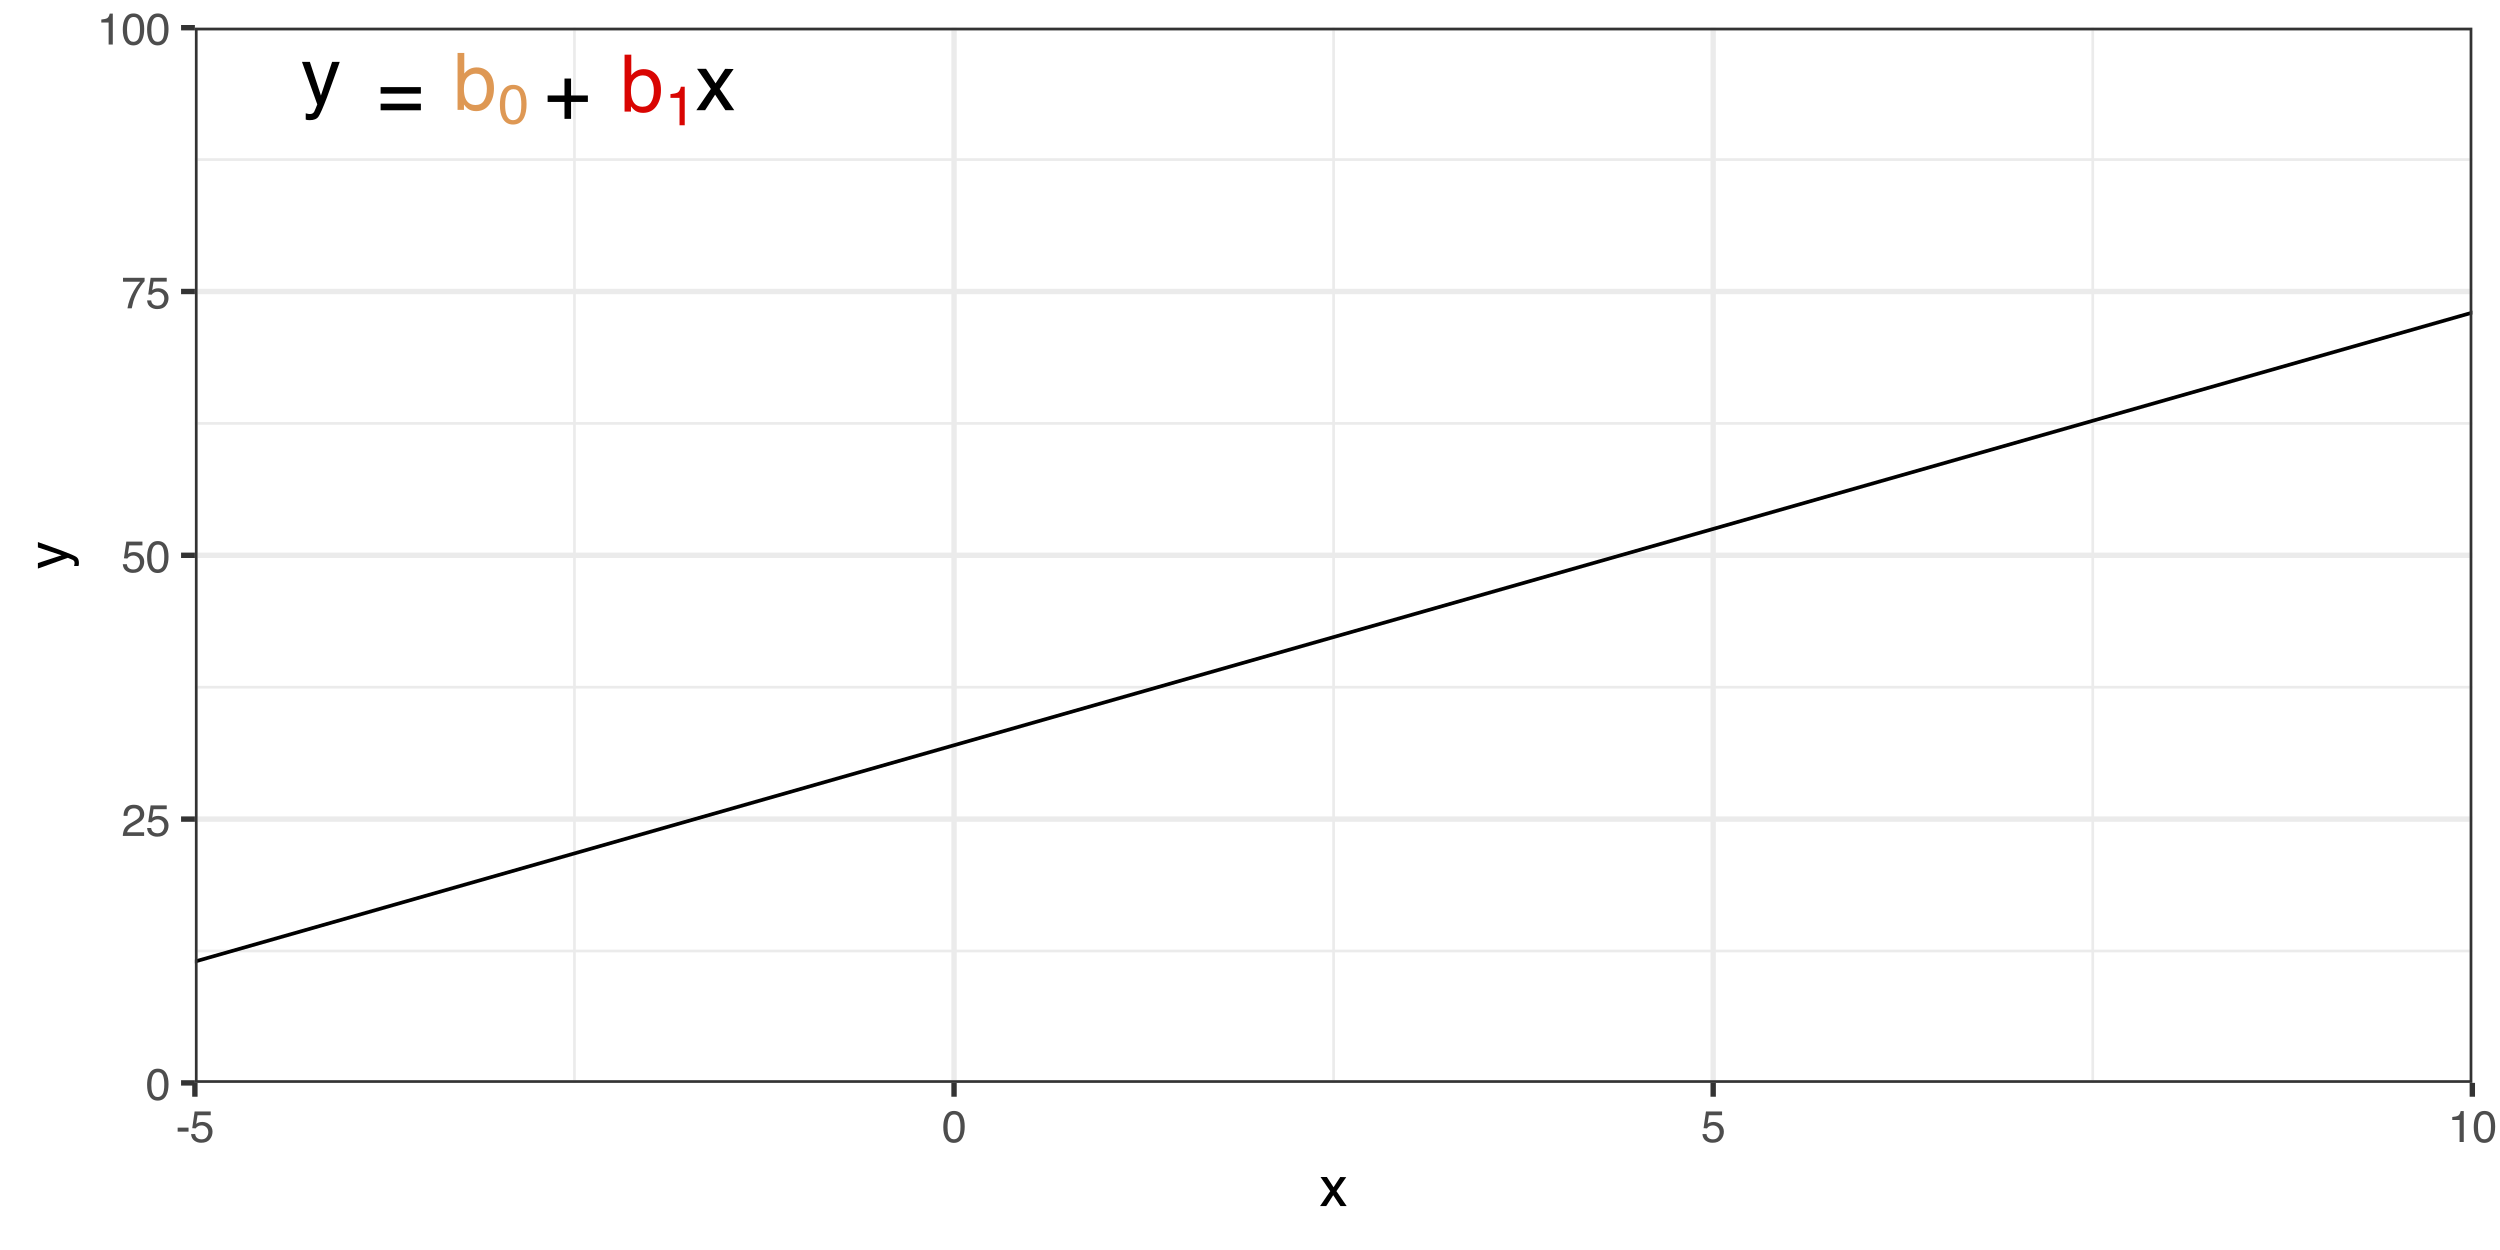
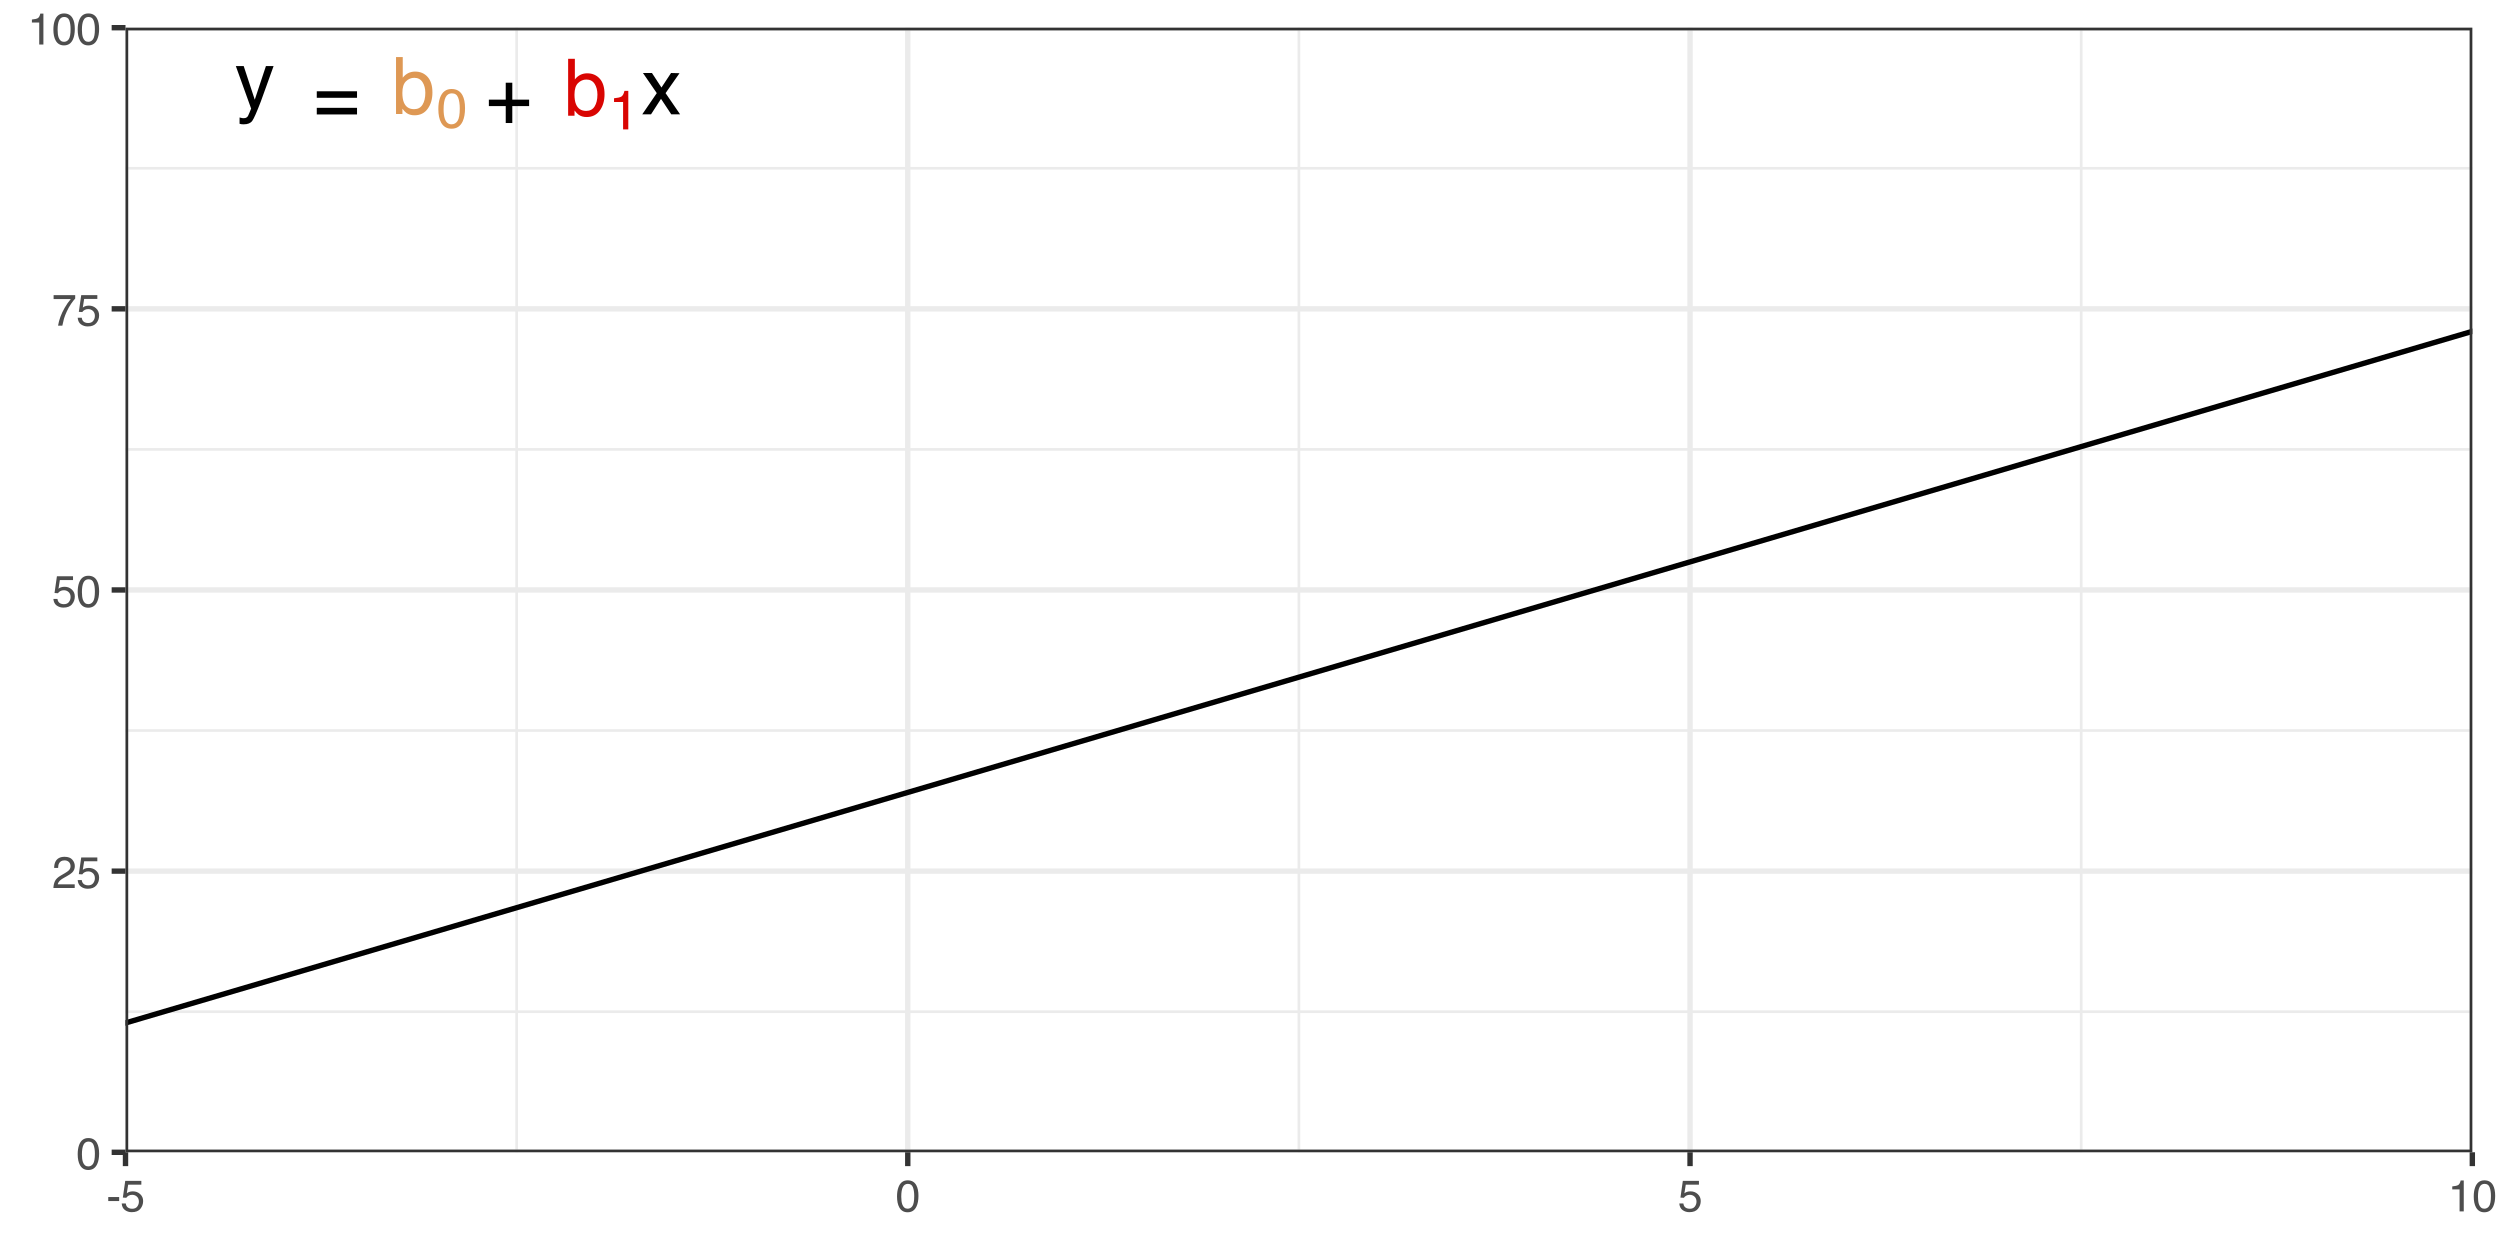
<svg xmlns="http://www.w3.org/2000/svg" xmlns:xlink="http://www.w3.org/1999/xlink" width="720" height="360" viewBox="0 0 720 360">
  <defs>
    <g>
      <g id="glyph-0-0">
        <path d="M 0.734 0 L 0.734 -16.328 L 13.688 -16.328 L 13.688 0 Z M 11.656 -2.047 L 11.656 -14.281 L 2.781 -14.281 L 2.781 -2.047 Z M 11.656 -2.047 " />
      </g>
      <g id="glyph-0-1">
-         <path d="M 8.906 -11.906 L 11.109 -11.906 C 10.828 -11.145 10.203 -9.406 9.234 -6.688 C 8.504 -4.633 7.898 -2.961 7.422 -1.672 C 6.266 1.359 5.445 3.207 4.969 3.875 C 4.488 4.539 3.672 4.875 2.516 4.875 C 2.234 4.875 2.016 4.863 1.859 4.844 C 1.711 4.82 1.531 4.781 1.312 4.719 L 1.312 2.906 C 1.656 3 1.906 3.055 2.062 3.078 C 2.219 3.098 2.359 3.109 2.484 3.109 C 2.848 3.109 3.117 3.047 3.297 2.922 C 3.473 2.805 3.617 2.66 3.734 2.484 C 3.773 2.422 3.91 2.113 4.141 1.562 C 4.367 1.02 4.535 0.613 4.641 0.344 L 0.234 -11.906 L 2.5 -11.906 L 5.688 -2.219 Z M 5.688 -12.188 Z M 5.688 -12.188 " />
+         <path d="M 8.906 -11.906 L 11.109 -11.906 C 10.828 -11.145 10.203 -9.406 9.234 -6.688 C 8.504 -4.633 7.898 -2.961 7.422 -1.672 C 6.266 1.355 5.445 3.207 4.969 3.875 C 4.488 4.539 3.672 4.875 2.516 4.875 C 2.234 4.875 2.016 4.863 1.859 4.844 C 1.711 4.82 1.531 4.781 1.312 4.719 L 1.312 2.906 C 1.656 3 1.906 3.055 2.062 3.078 C 2.219 3.098 2.359 3.109 2.484 3.109 C 2.848 3.109 3.117 3.047 3.297 2.922 C 3.473 2.805 3.617 2.66 3.734 2.484 C 3.773 2.422 3.91 2.113 4.141 1.562 C 4.367 1.02 4.535 0.613 4.641 0.344 L 0.234 -11.906 L 2.5 -11.906 L 5.688 -2.219 Z M 5.688 -12.188 Z M 5.688 -12.188 " />
      </g>
      <g id="glyph-0-2">
        <path d="M 12.609 -9.141 L 12.609 -7.266 L 1.016 -7.266 L 1.016 -9.141 Z M 12.609 -4.375 L 12.609 -2.469 L 1.016 -2.469 L 1.016 -4.375 Z M 12.609 -4.375 " />
      </g>
      <g id="glyph-0-3">
-         <path d="M 1.312 -16.391 L 3.25 -16.391 L 3.25 -10.453 C 3.688 -11.023 4.207 -11.461 4.812 -11.766 C 5.426 -12.066 6.086 -12.219 6.797 -12.219 C 8.285 -12.219 9.488 -11.707 10.406 -10.688 C 11.332 -9.664 11.797 -8.164 11.797 -6.188 C 11.797 -4.301 11.336 -2.734 10.422 -1.484 C 9.516 -0.242 8.254 0.375 6.641 0.375 C 5.734 0.375 4.969 0.156 4.344 -0.281 C 3.977 -0.539 3.582 -0.953 3.156 -1.516 L 3.156 0 L 1.312 0 Z M 6.516 -1.391 C 7.598 -1.391 8.406 -1.816 8.938 -2.672 C 9.477 -3.535 9.75 -4.672 9.75 -6.078 C 9.75 -7.328 9.477 -8.363 8.938 -9.188 C 8.406 -10.008 7.613 -10.422 6.562 -10.422 C 5.656 -10.422 4.859 -10.082 4.172 -9.406 C 3.484 -8.738 3.141 -7.629 3.141 -6.078 C 3.141 -4.961 3.281 -4.055 3.562 -3.359 C 4.094 -2.047 5.078 -1.391 6.516 -1.391 Z M 6.516 -1.391 " />
+         <path d="M 1.312 -16.391 L 3.25 -16.391 L 3.25 -10.453 C 3.688 -11.023 4.207 -11.461 4.812 -11.766 C 5.426 -12.066 6.086 -12.219 6.797 -12.219 C 8.285 -12.219 9.488 -11.707 10.406 -10.688 C 11.332 -9.664 11.797 -8.164 11.797 -6.188 C 11.797 -4.301 11.336 -2.734 10.422 -1.484 C 9.516 -0.242 8.254 0.375 6.641 0.375 C 5.734 0.375 4.969 0.152 4.344 -0.281 C 3.977 -0.539 3.582 -0.953 3.156 -1.516 L 3.156 0 L 1.312 0 Z M 6.516 -1.391 C 7.598 -1.391 8.406 -1.816 8.938 -2.672 C 9.477 -3.535 9.75 -4.672 9.75 -6.078 C 9.75 -7.328 9.477 -8.363 8.938 -9.188 C 8.406 -10.008 7.613 -10.422 6.562 -10.422 C 5.656 -10.422 4.859 -10.082 4.172 -9.406 C 3.484 -8.738 3.141 -7.629 3.141 -6.078 C 3.141 -4.961 3.281 -4.055 3.562 -3.359 C 4.094 -2.047 5.078 -1.391 6.516 -1.391 Z M 6.516 -1.391 " />
      </g>
      <g id="glyph-0-4">
        <path d="M 1.016 -4.875 L 1.016 -6.734 L 5.875 -6.734 L 5.875 -11.609 L 7.766 -11.609 L 7.766 -6.734 L 12.609 -6.734 L 12.609 -4.875 L 7.766 -4.875 L 7.766 0 L 5.875 0 L 5.875 -4.875 Z M 1.016 -4.875 " />
      </g>
      <g id="glyph-0-5">
        <path d="M 0.328 -11.906 L 2.922 -11.906 L 5.656 -7.719 L 8.422 -11.906 L 10.859 -11.844 L 6.844 -6.109 L 11.031 0 L 8.484 0 L 5.531 -4.469 L 2.656 0 L 0.125 0 L 4.312 -6.109 Z M 0.328 -11.906 " />
      </g>
      <g id="glyph-1-0">
        <path d="M 0.516 0 L 0.516 -11.438 L 9.594 -11.438 L 9.594 0 Z M 8.156 -1.438 L 8.156 -10 L 1.953 -10 L 1.953 -1.438 Z M 8.156 -1.438 " />
      </g>
      <g id="glyph-1-1">
        <path d="M 4.312 -11.141 C 5.75 -11.141 6.789 -10.547 7.438 -9.359 C 7.938 -8.441 8.188 -7.188 8.188 -5.594 C 8.188 -4.07 7.961 -2.816 7.516 -1.828 C 6.859 -0.41 5.785 0.297 4.297 0.297 C 2.961 0.297 1.969 -0.281 1.312 -1.438 C 0.77 -2.406 0.5 -3.707 0.5 -5.344 C 0.5 -6.613 0.66 -7.703 0.984 -8.609 C 1.598 -10.297 2.707 -11.141 4.312 -11.141 Z M 4.297 -0.969 C 5.023 -0.969 5.602 -1.289 6.031 -1.938 C 6.457 -2.582 6.672 -3.781 6.672 -5.531 C 6.672 -6.801 6.516 -7.844 6.203 -8.656 C 5.898 -9.477 5.297 -9.891 4.391 -9.891 C 3.566 -9.891 2.961 -9.5 2.578 -8.719 C 2.203 -7.945 2.016 -6.805 2.016 -5.297 C 2.016 -4.16 2.133 -3.242 2.375 -2.547 C 2.75 -1.492 3.391 -0.969 4.297 -0.969 Z M 4.297 -0.969 " />
      </g>
      <g id="glyph-1-2">
        <path d="M 1.531 -7.891 L 1.531 -8.969 C 2.539 -9.062 3.242 -9.223 3.641 -9.453 C 4.035 -9.691 4.332 -10.238 4.531 -11.094 L 5.641 -11.094 L 5.641 0 L 4.141 0 L 4.141 -7.891 Z M 1.531 -7.891 " />
      </g>
      <g id="glyph-2-0">
        <path d="M 0.406 0 L 0.406 -9.172 L 7.703 -9.172 L 7.703 0 Z M 6.547 -1.156 L 6.547 -8.031 L 1.562 -8.031 L 1.562 -1.156 Z M 6.547 -1.156 " />
      </g>
      <g id="glyph-2-1">
        <path d="M 3.469 -8.953 C 4.625 -8.953 5.457 -8.473 5.969 -7.516 C 6.375 -6.773 6.578 -5.766 6.578 -4.484 C 6.578 -3.266 6.395 -2.258 6.031 -1.469 C 5.508 -0.32 4.648 0.25 3.453 0.25 C 2.379 0.25 1.582 -0.219 1.062 -1.156 C 0.625 -1.938 0.406 -2.984 0.406 -4.297 C 0.406 -5.305 0.535 -6.176 0.797 -6.906 C 1.285 -8.27 2.176 -8.953 3.469 -8.953 Z M 3.453 -0.781 C 4.035 -0.781 4.5 -1.035 4.844 -1.547 C 5.188 -2.066 5.359 -3.031 5.359 -4.438 C 5.359 -5.457 5.234 -6.297 4.984 -6.953 C 4.734 -7.609 4.25 -7.938 3.531 -7.938 C 2.863 -7.938 2.379 -7.625 2.078 -7 C 1.773 -6.375 1.625 -5.457 1.625 -4.25 C 1.625 -3.332 1.719 -2.598 1.906 -2.047 C 2.207 -1.203 2.723 -0.781 3.453 -0.781 Z M 3.453 -0.781 " />
      </g>
      <g id="glyph-2-2">
        <path d="M 0.406 0 C 0.445 -0.77 0.602 -1.441 0.875 -2.016 C 1.156 -2.586 1.695 -3.102 2.5 -3.562 L 3.703 -4.266 C 4.234 -4.578 4.609 -4.844 4.828 -5.062 C 5.172 -5.406 5.344 -5.801 5.344 -6.25 C 5.344 -6.77 5.188 -7.18 4.875 -7.484 C 4.562 -7.797 4.145 -7.953 3.625 -7.953 C 2.852 -7.953 2.32 -7.66 2.031 -7.078 C 1.863 -6.766 1.773 -6.332 1.766 -5.781 L 0.625 -5.781 C 0.633 -6.551 0.773 -7.18 1.047 -7.672 C 1.535 -8.547 2.395 -8.984 3.625 -8.984 C 4.656 -8.984 5.406 -8.703 5.875 -8.141 C 6.344 -7.586 6.578 -6.973 6.578 -6.297 C 6.578 -5.578 6.328 -4.969 5.828 -4.469 C 5.535 -4.164 5.016 -3.805 4.266 -3.391 L 3.406 -2.906 C 3 -2.688 2.676 -2.473 2.438 -2.266 C 2.02 -1.898 1.758 -1.5 1.656 -1.062 L 6.547 -1.062 L 6.547 0 Z M 0.406 0 " />
      </g>
      <g id="glyph-2-3">
-         <path d="M 1.578 -2.281 C 1.648 -1.633 1.945 -1.191 2.469 -0.953 C 2.738 -0.828 3.051 -0.766 3.406 -0.766 C 4.07 -0.766 4.562 -0.973 4.875 -1.391 C 5.195 -1.816 5.359 -2.289 5.359 -2.812 C 5.359 -3.438 5.164 -3.922 4.781 -4.266 C 4.406 -4.609 3.953 -4.781 3.422 -4.781 C 3.035 -4.781 2.703 -4.703 2.422 -4.547 C 2.141 -4.398 1.906 -4.191 1.719 -3.922 L 0.734 -3.984 L 1.422 -8.797 L 6.062 -8.797 L 6.062 -7.703 L 2.266 -7.703 L 1.875 -5.219 C 2.082 -5.383 2.281 -5.504 2.469 -5.578 C 2.801 -5.711 3.188 -5.781 3.625 -5.781 C 4.445 -5.781 5.145 -5.516 5.719 -4.984 C 6.289 -4.461 6.578 -3.797 6.578 -2.984 C 6.578 -2.141 6.312 -1.395 5.781 -0.75 C 5.258 -0.102 4.426 0.219 3.281 0.219 C 2.551 0.219 1.906 0.016 1.344 -0.391 C 0.789 -0.797 0.477 -1.426 0.406 -2.281 Z M 1.578 -2.281 " />
+         <path d="M 1.578 -2.281 C 1.648 -1.633 1.945 -1.191 2.469 -0.953 C 2.738 -0.828 3.051 -0.766 3.406 -0.766 C 4.07 -0.766 4.562 -0.973 4.875 -1.391 C 5.195 -1.816 5.359 -2.289 5.359 -2.812 C 5.359 -3.438 5.164 -3.922 4.781 -4.266 C 4.406 -4.609 3.953 -4.781 3.422 -4.781 C 3.035 -4.781 2.703 -4.703 2.422 -4.547 C 2.141 -4.398 1.906 -4.191 1.719 -3.922 L 0.734 -3.984 L 1.422 -8.797 L 6.062 -8.797 L 6.062 -7.703 L 2.266 -7.703 L 1.875 -5.219 C 2.082 -5.383 2.281 -5.504 2.469 -5.578 C 2.801 -5.711 3.188 -5.781 3.625 -5.781 C 4.445 -5.781 5.145 -5.516 5.719 -4.984 C 6.289 -4.461 6.578 -3.797 6.578 -2.984 C 6.578 -2.141 6.312 -1.395 5.781 -0.75 C 5.258 -0.102 4.426 0.219 3.281 0.219 C 2.551 0.219 1.906 0.012 1.344 -0.391 C 0.789 -0.797 0.477 -1.426 0.406 -2.281 Z M 1.578 -2.281 " />
      </g>
      <g id="glyph-2-4">
        <path d="M 6.688 -8.797 L 6.688 -7.812 C 6.406 -7.531 6.023 -7.047 5.547 -6.359 C 5.066 -5.672 4.645 -4.926 4.281 -4.125 C 3.914 -3.344 3.641 -2.633 3.453 -2 C 3.336 -1.582 3.18 -0.914 2.984 0 L 1.75 0 C 2.031 -1.707 2.656 -3.406 3.625 -5.094 C 4.188 -6.082 4.785 -6.941 5.422 -7.672 L 0.469 -7.672 L 0.469 -8.797 Z M 6.688 -8.797 " />
      </g>
      <g id="glyph-2-5">
        <path d="M 1.219 -6.344 L 1.219 -7.203 C 2.031 -7.273 2.598 -7.406 2.922 -7.594 C 3.242 -7.781 3.484 -8.219 3.641 -8.906 L 4.531 -8.906 L 4.531 0 L 3.328 0 L 3.328 -6.344 Z M 1.219 -6.344 " />
      </g>
      <g id="glyph-2-6">
        <path d="M 0.531 -4.141 L 3.672 -4.141 L 3.672 -2.984 L 0.531 -2.984 Z M 0.531 -4.141 " />
      </g>
-       <g id="glyph-3-0">
-         <path d="M 0.516 0 L 0.516 -11.484 L 9.625 -11.484 L 9.625 0 Z M 8.188 -1.438 L 8.188 -10.047 L 1.953 -10.047 L 1.953 -1.438 Z M 8.188 -1.438 " />
-       </g>
-       <g id="glyph-3-1">
-         <path d="M 0.234 -8.375 L 2.062 -8.375 L 3.984 -5.422 L 5.922 -8.375 L 7.641 -8.328 L 4.812 -4.297 L 7.766 0 L 5.969 0 L 3.891 -3.141 L 1.875 0 L 0.094 0 L 3.031 -4.297 Z M 0.234 -8.375 " />
-       </g>
-       <g id="glyph-4-0">
-         <path d="M 0 -0.516 L -11.484 -0.516 L -11.484 -9.625 L 0 -9.625 Z M -1.438 -8.188 L -10.047 -8.188 L -10.047 -1.953 L -1.438 -1.953 Z M -1.438 -8.188 " />
-       </g>
-       <g id="glyph-4-1">
-         <path d="M -8.375 -6.266 L -8.375 -7.812 C -7.832 -7.613 -6.609 -7.176 -4.703 -6.5 C -3.266 -5.988 -2.094 -5.562 -1.188 -5.219 C 0.957 -4.406 2.266 -3.832 2.734 -3.5 C 3.203 -3.164 3.438 -2.594 3.438 -1.781 C 3.438 -1.582 3.426 -1.426 3.406 -1.312 C 3.395 -1.207 3.367 -1.078 3.328 -0.922 L 2.047 -0.922 C 2.109 -1.172 2.145 -1.348 2.156 -1.453 C 2.176 -1.566 2.188 -1.664 2.188 -1.75 C 2.188 -2.008 2.145 -2.195 2.062 -2.312 C 1.977 -2.438 1.875 -2.539 1.75 -2.625 C 1.707 -2.656 1.492 -2.75 1.109 -2.906 C 0.723 -3.07 0.438 -3.191 0.25 -3.266 L -8.375 -0.172 L -8.375 -1.766 L -1.562 -4 Z M -8.578 -4 Z M -8.578 -4 " />
-       </g>
    </g>
    <clipPath id="clip-0">
-       <path clip-rule="nonzero" d="M 56.129 7.969 L 712.031 7.969 L 712.031 311.871 L 56.129 311.871 Z M 56.129 7.969 " />
+       <path clip-rule="nonzero" d="M 36.145 7.969 L 712.031 7.969 L 712.031 331.855 L 36.145 331.855 Z M 36.145 7.969 " />
    </clipPath>
    <clipPath id="clip-1">
-       <path clip-rule="nonzero" d="M 56.129 273 L 712.031 273 L 712.031 275 L 56.129 275 Z M 56.129 273 " />
+       <path clip-rule="nonzero" d="M 36.145 290 L 712.031 290 L 712.031 292 L 36.145 292 Z M 36.145 290 " />
    </clipPath>
    <clipPath id="clip-2">
-       <path clip-rule="nonzero" d="M 56.129 197 L 712.031 197 L 712.031 199 L 56.129 199 Z M 56.129 197 " />
+       <path clip-rule="nonzero" d="M 36.145 210 L 712.031 210 L 712.031 211 L 36.145 211 Z M 36.145 210 " />
    </clipPath>
    <clipPath id="clip-3">
-       <path clip-rule="nonzero" d="M 56.129 121 L 712.031 121 L 712.031 123 L 56.129 123 Z M 56.129 121 " />
+       <path clip-rule="nonzero" d="M 36.145 129 L 712.031 129 L 712.031 130 L 36.145 130 Z M 36.145 129 " />
    </clipPath>
    <clipPath id="clip-4">
-       <path clip-rule="nonzero" d="M 56.129 45 L 712.031 45 L 712.031 47 L 56.129 47 Z M 56.129 45 " />
+       <path clip-rule="nonzero" d="M 36.145 48 L 712.031 48 L 712.031 49 L 36.145 49 Z M 36.145 48 " />
    </clipPath>
    <clipPath id="clip-5">
-       <path clip-rule="nonzero" d="M 165 7.969 L 166 7.969 L 166 311.871 L 165 311.871 Z M 165 7.969 " />
+       <path clip-rule="nonzero" d="M 148 7.969 L 150 7.969 L 150 331.855 L 148 331.855 Z M 148 7.969 " />
    </clipPath>
    <clipPath id="clip-6">
-       <path clip-rule="nonzero" d="M 383 7.969 L 385 7.969 L 385 311.871 L 383 311.871 Z M 383 7.969 " />
+       <path clip-rule="nonzero" d="M 373 7.969 L 375 7.969 L 375 331.855 L 373 331.855 Z M 373 7.969 " />
    </clipPath>
    <clipPath id="clip-7">
-       <path clip-rule="nonzero" d="M 602 7.969 L 604 7.969 L 604 311.871 L 602 311.871 Z M 602 7.969 " />
+       <path clip-rule="nonzero" d="M 598 7.969 L 600 7.969 L 600 331.855 L 598 331.855 Z M 598 7.969 " />
    </clipPath>
    <clipPath id="clip-8">
-       <path clip-rule="nonzero" d="M 56.129 311 L 712.031 311 L 712.031 311.871 L 56.129 311.871 Z M 56.129 311 " />
+       <path clip-rule="nonzero" d="M 36.145 331 L 712.031 331 L 712.031 331.855 L 36.145 331.855 Z M 36.145 331 " />
    </clipPath>
    <clipPath id="clip-9">
-       <path clip-rule="nonzero" d="M 56.129 235 L 712.031 235 L 712.031 237 L 56.129 237 Z M 56.129 235 " />
+       <path clip-rule="nonzero" d="M 36.145 250 L 712.031 250 L 712.031 252 L 36.145 252 Z M 36.145 250 " />
    </clipPath>
    <clipPath id="clip-10">
-       <path clip-rule="nonzero" d="M 56.129 159 L 712.031 159 L 712.031 161 L 56.129 161 Z M 56.129 159 " />
+       <path clip-rule="nonzero" d="M 36.145 169 L 712.031 169 L 712.031 171 L 36.145 171 Z M 36.145 169 " />
    </clipPath>
    <clipPath id="clip-11">
-       <path clip-rule="nonzero" d="M 56.129 83 L 712.031 83 L 712.031 85 L 56.129 85 Z M 56.129 83 " />
+       <path clip-rule="nonzero" d="M 36.145 88 L 712.031 88 L 712.031 90 L 36.145 90 Z M 36.145 88 " />
    </clipPath>
    <clipPath id="clip-12">
-       <path clip-rule="nonzero" d="M 56.129 7.969 L 712.031 7.969 L 712.031 9 L 56.129 9 Z M 56.129 7.969 " />
+       <path clip-rule="nonzero" d="M 36.145 7.969 L 712.031 7.969 L 712.031 9 L 36.145 9 Z M 36.145 7.969 " />
    </clipPath>
    <clipPath id="clip-13">
-       <path clip-rule="nonzero" d="M 56.129 7.969 L 57 7.969 L 57 311.871 L 56.129 311.871 Z M 56.129 7.969 " />
+       <path clip-rule="nonzero" d="M 36.145 7.969 L 37 7.969 L 37 331.855 L 36.145 331.855 Z M 36.145 7.969 " />
    </clipPath>
    <clipPath id="clip-14">
-       <path clip-rule="nonzero" d="M 273 7.969 L 276 7.969 L 276 311.871 L 273 311.871 Z M 273 7.969 " />
+       <path clip-rule="nonzero" d="M 260 7.969 L 263 7.969 L 263 331.855 L 260 331.855 Z M 260 7.969 " />
    </clipPath>
    <clipPath id="clip-15">
-       <path clip-rule="nonzero" d="M 492 7.969 L 495 7.969 L 495 311.871 L 492 311.871 Z M 492 7.969 " />
+       <path clip-rule="nonzero" d="M 485 7.969 L 488 7.969 L 488 331.855 L 485 331.855 Z M 485 7.969 " />
    </clipPath>
    <clipPath id="clip-16">
-       <path clip-rule="nonzero" d="M 711 7.969 L 712.031 7.969 L 712.031 311.871 L 711 311.871 Z M 711 7.969 " />
+       <path clip-rule="nonzero" d="M 711 7.969 L 712.031 7.969 L 712.031 331.855 L 711 331.855 Z M 711 7.969 " />
    </clipPath>
    <clipPath id="clip-17">
-       <path clip-rule="nonzero" d="M 56.129 7.969 L 712.031 7.969 L 712.031 311.871 L 56.129 311.871 Z M 56.129 7.969 " />
+       <path clip-rule="nonzero" d="M 36.145 7.969 L 712.031 7.969 L 712.031 331.855 L 36.145 331.855 Z M 36.145 7.969 " />
    </clipPath>
    <clipPath id="clip-18">
-       <path clip-rule="nonzero" d="M 56.129 7.969 L 712.031 7.969 L 712.031 311.871 L 56.129 311.871 Z M 56.129 7.969 " />
+       <path clip-rule="nonzero" d="M 36.145 7.969 L 712.031 7.969 L 712.031 331.855 L 36.145 331.855 Z M 36.145 7.969 " />
    </clipPath>
  </defs>
  <rect x="-72" y="-36" width="864" height="432" fill="rgb(100%, 100%, 100%)" fill-opacity="1" />
  <rect x="-72" y="-36" width="864" height="432" fill="rgb(100%, 100%, 100%)" fill-opacity="1" />
  <path fill="none" stroke-width="1.552" stroke-linecap="round" stroke-linejoin="round" stroke="rgb(100%, 100%, 100%)" stroke-opacity="1" stroke-miterlimit="10" d="M 0 360 L 720 360 L 720 0 L 0 0 Z M 0 360 " />
  <g clip-path="url(#clip-0)">
-     <path fill-rule="nonzero" fill="rgb(100%, 100%, 100%)" fill-opacity="1" d="M 56.129 311.871 L 712.031 311.871 L 712.031 7.969 L 56.129 7.969 Z M 56.129 311.871 " />
+     <path fill-rule="nonzero" fill="rgb(100%, 100%, 100%)" fill-opacity="1" d="M 36.145 331.855 L 712.031 331.855 L 712.031 7.969 L 36.145 7.969 Z M 36.145 331.855 " />
  </g>
  <g clip-path="url(#clip-1)">
-     <path fill="none" stroke-width="0.776" stroke-linecap="butt" stroke-linejoin="round" stroke="rgb(92.157%, 92.157%, 92.157%)" stroke-opacity="1" stroke-miterlimit="10" d="M 56.129 273.883 L 712.031 273.883 " />
+     <path fill="none" stroke-width="0.776" stroke-linecap="butt" stroke-linejoin="round" stroke="rgb(92.157%, 92.157%, 92.157%)" stroke-opacity="1" stroke-miterlimit="10" d="M 36.145 291.371 L 712.031 291.371 " />
  </g>
  <g clip-path="url(#clip-2)">
-     <path fill="none" stroke-width="0.776" stroke-linecap="butt" stroke-linejoin="round" stroke="rgb(92.157%, 92.157%, 92.157%)" stroke-opacity="1" stroke-miterlimit="10" d="M 56.129 197.91 L 712.031 197.91 " />
+     <path fill="none" stroke-width="0.776" stroke-linecap="butt" stroke-linejoin="round" stroke="rgb(92.157%, 92.157%, 92.157%)" stroke-opacity="1" stroke-miterlimit="10" d="M 36.145 210.398 L 712.031 210.398 " />
  </g>
  <g clip-path="url(#clip-3)">
-     <path fill="none" stroke-width="0.776" stroke-linecap="butt" stroke-linejoin="round" stroke="rgb(92.157%, 92.157%, 92.157%)" stroke-opacity="1" stroke-miterlimit="10" d="M 56.129 121.934 L 712.031 121.934 " />
+     <path fill="none" stroke-width="0.776" stroke-linecap="butt" stroke-linejoin="round" stroke="rgb(92.157%, 92.157%, 92.157%)" stroke-opacity="1" stroke-miterlimit="10" d="M 36.145 129.426 L 712.031 129.426 " />
  </g>
  <g clip-path="url(#clip-4)">
-     <path fill="none" stroke-width="0.776" stroke-linecap="butt" stroke-linejoin="round" stroke="rgb(92.157%, 92.157%, 92.157%)" stroke-opacity="1" stroke-miterlimit="10" d="M 56.129 45.957 L 712.031 45.957 " />
+     <path fill="none" stroke-width="0.776" stroke-linecap="butt" stroke-linejoin="round" stroke="rgb(92.157%, 92.157%, 92.157%)" stroke-opacity="1" stroke-miterlimit="10" d="M 36.145 48.457 L 712.031 48.457 " />
  </g>
  <g clip-path="url(#clip-5)">
-     <path fill="none" stroke-width="0.776" stroke-linecap="butt" stroke-linejoin="round" stroke="rgb(92.157%, 92.157%, 92.157%)" stroke-opacity="1" stroke-miterlimit="10" d="M 165.445 311.871 L 165.445 7.969 " />
+     <path fill="none" stroke-width="0.776" stroke-linecap="butt" stroke-linejoin="round" stroke="rgb(92.157%, 92.157%, 92.157%)" stroke-opacity="1" stroke-miterlimit="10" d="M 148.789 331.855 L 148.789 7.969 " />
  </g>
  <g clip-path="url(#clip-6)">
-     <path fill="none" stroke-width="0.776" stroke-linecap="butt" stroke-linejoin="round" stroke="rgb(92.157%, 92.157%, 92.157%)" stroke-opacity="1" stroke-miterlimit="10" d="M 384.078 311.871 L 384.078 7.969 " />
+     <path fill="none" stroke-width="0.776" stroke-linecap="butt" stroke-linejoin="round" stroke="rgb(92.157%, 92.157%, 92.157%)" stroke-opacity="1" stroke-miterlimit="10" d="M 374.086 331.855 L 374.086 7.969 " />
  </g>
  <g clip-path="url(#clip-7)">
-     <path fill="none" stroke-width="0.776" stroke-linecap="butt" stroke-linejoin="round" stroke="rgb(92.157%, 92.157%, 92.157%)" stroke-opacity="1" stroke-miterlimit="10" d="M 602.715 311.871 L 602.715 7.969 " />
+     <path fill="none" stroke-width="0.776" stroke-linecap="butt" stroke-linejoin="round" stroke="rgb(92.157%, 92.157%, 92.157%)" stroke-opacity="1" stroke-miterlimit="10" d="M 599.383 331.855 L 599.383 7.969 " />
  </g>
  <g clip-path="url(#clip-8)">
-     <path fill="none" stroke-width="1.552" stroke-linecap="butt" stroke-linejoin="round" stroke="rgb(92.157%, 92.157%, 92.157%)" stroke-opacity="1" stroke-miterlimit="10" d="M 56.129 311.871 L 712.031 311.871 " />
+     <path fill="none" stroke-width="1.552" stroke-linecap="butt" stroke-linejoin="round" stroke="rgb(92.157%, 92.157%, 92.157%)" stroke-opacity="1" stroke-miterlimit="10" d="M 36.145 331.855 L 712.031 331.855 " />
  </g>
  <g clip-path="url(#clip-9)">
-     <path fill="none" stroke-width="1.552" stroke-linecap="butt" stroke-linejoin="round" stroke="rgb(92.157%, 92.157%, 92.157%)" stroke-opacity="1" stroke-miterlimit="10" d="M 56.129 235.895 L 712.031 235.895 " />
+     <path fill="none" stroke-width="1.552" stroke-linecap="butt" stroke-linejoin="round" stroke="rgb(92.157%, 92.157%, 92.157%)" stroke-opacity="1" stroke-miterlimit="10" d="M 36.145 250.887 L 712.031 250.887 " />
  </g>
  <g clip-path="url(#clip-10)">
-     <path fill="none" stroke-width="1.552" stroke-linecap="butt" stroke-linejoin="round" stroke="rgb(92.157%, 92.157%, 92.157%)" stroke-opacity="1" stroke-miterlimit="10" d="M 56.129 159.922 L 712.031 159.922 " />
+     <path fill="none" stroke-width="1.552" stroke-linecap="butt" stroke-linejoin="round" stroke="rgb(92.157%, 92.157%, 92.157%)" stroke-opacity="1" stroke-miterlimit="10" d="M 36.145 169.914 L 712.031 169.914 " />
  </g>
  <g clip-path="url(#clip-11)">
-     <path fill="none" stroke-width="1.552" stroke-linecap="butt" stroke-linejoin="round" stroke="rgb(92.157%, 92.157%, 92.157%)" stroke-opacity="1" stroke-miterlimit="10" d="M 56.129 83.945 L 712.031 83.945 " />
+     <path fill="none" stroke-width="1.552" stroke-linecap="butt" stroke-linejoin="round" stroke="rgb(92.157%, 92.157%, 92.157%)" stroke-opacity="1" stroke-miterlimit="10" d="M 36.145 88.941 L 712.031 88.941 " />
  </g>
  <g clip-path="url(#clip-12)">
-     <path fill="none" stroke-width="1.552" stroke-linecap="butt" stroke-linejoin="round" stroke="rgb(92.157%, 92.157%, 92.157%)" stroke-opacity="1" stroke-miterlimit="10" d="M 56.129 7.969 L 712.031 7.969 " />
+     <path fill="none" stroke-width="1.552" stroke-linecap="butt" stroke-linejoin="round" stroke="rgb(92.157%, 92.157%, 92.157%)" stroke-opacity="1" stroke-miterlimit="10" d="M 36.145 7.969 L 712.031 7.969 " />
  </g>
  <g clip-path="url(#clip-13)">
-     <path fill="none" stroke-width="1.552" stroke-linecap="butt" stroke-linejoin="round" stroke="rgb(92.157%, 92.157%, 92.157%)" stroke-opacity="1" stroke-miterlimit="10" d="M 56.129 311.871 L 56.129 7.969 " />
+     <path fill="none" stroke-width="1.552" stroke-linecap="butt" stroke-linejoin="round" stroke="rgb(92.157%, 92.157%, 92.157%)" stroke-opacity="1" stroke-miterlimit="10" d="M 36.145 331.855 L 36.145 7.969 " />
  </g>
  <g clip-path="url(#clip-14)">
-     <path fill="none" stroke-width="1.552" stroke-linecap="butt" stroke-linejoin="round" stroke="rgb(92.157%, 92.157%, 92.157%)" stroke-opacity="1" stroke-miterlimit="10" d="M 274.762 311.871 L 274.762 7.969 " />
+     <path fill="none" stroke-width="1.552" stroke-linecap="butt" stroke-linejoin="round" stroke="rgb(92.157%, 92.157%, 92.157%)" stroke-opacity="1" stroke-miterlimit="10" d="M 261.438 331.855 L 261.438 7.969 " />
  </g>
  <g clip-path="url(#clip-15)">
-     <path fill="none" stroke-width="1.552" stroke-linecap="butt" stroke-linejoin="round" stroke="rgb(92.157%, 92.157%, 92.157%)" stroke-opacity="1" stroke-miterlimit="10" d="M 493.395 311.871 L 493.395 7.969 " />
+     <path fill="none" stroke-width="1.552" stroke-linecap="butt" stroke-linejoin="round" stroke="rgb(92.157%, 92.157%, 92.157%)" stroke-opacity="1" stroke-miterlimit="10" d="M 486.734 331.855 L 486.734 7.969 " />
  </g>
  <g clip-path="url(#clip-16)">
-     <path fill="none" stroke-width="1.552" stroke-linecap="butt" stroke-linejoin="round" stroke="rgb(92.157%, 92.157%, 92.157%)" stroke-opacity="1" stroke-miterlimit="10" d="M 712.031 311.871 L 712.031 7.969 " />
+     <path fill="none" stroke-width="1.552" stroke-linecap="butt" stroke-linejoin="round" stroke="rgb(92.157%, 92.157%, 92.157%)" stroke-opacity="1" stroke-miterlimit="10" d="M 712.031 331.855 L 712.031 7.969 " />
  </g>
  <g clip-path="url(#clip-17)">
-     <path fill="none" stroke-width="1.067" stroke-linecap="butt" stroke-linejoin="round" stroke="rgb(0%, 0%, 0%)" stroke-opacity="1" stroke-miterlimit="10" d="M -599.773 463.824 L 1367.93 -96.875 " />
-   </g>
-   <g fill="rgb(0%, 0%, 0%)" fill-opacity="1">
-     <use xlink:href="#glyph-0-1" x="86.738" y="29.73" />
-   </g>
-   <g fill="rgb(0%, 0%, 0%)" fill-opacity="1">
-     <use xlink:href="#glyph-0-2" x="108.602" y="34.23" />
+     <path fill="none" stroke-width="1.552" stroke-linecap="butt" stroke-linejoin="round" stroke="rgb(0%, 0%, 0%)" stroke-opacity="1" stroke-miterlimit="10" d="M -639.742 493.801 L 1387.918 -103.77 " />
+   </g>
+   <g fill="rgb(0%, 0%, 0%)" fill-opacity="1">
+     <use xlink:href="#glyph-0-1" x="67.684" y="30.93" />
+   </g>
+   <g fill="rgb(0%, 0%, 0%)" fill-opacity="1">
+     <use xlink:href="#glyph-0-2" x="90.215" y="35.43" />
  </g>
  <g fill="rgb(87.059%, 59.608%, 32.941%)" fill-opacity="1">
-     <use xlink:href="#glyph-0-3" x="130.465" y="31.633" />
+     <use xlink:href="#glyph-0-3" x="112.742" y="32.832" />
  </g>
  <g fill="rgb(87.059%, 59.608%, 32.941%)" fill-opacity="1">
-     <use xlink:href="#glyph-1-1" x="143.465" y="35.573" />
-   </g>
-   <g fill="rgb(0%, 0%, 0%)" fill-opacity="1">
-     <use xlink:href="#glyph-0-4" x="156.699" y="34.23" />
+     <use xlink:href="#glyph-1-1" x="125.742" y="36.772" />
+   </g>
+   <g fill="rgb(0%, 0%, 0%)" fill-opacity="1">
+     <use xlink:href="#glyph-0-4" x="139.777" y="35.43" />
  </g>
  <g fill="rgb(85.098%, 1.961%, 0.784%)" fill-opacity="1">
-     <use xlink:href="#glyph-0-3" x="178.562" y="32.133" />
+     <use xlink:href="#glyph-0-3" x="162.309" y="33.332" />
  </g>
  <g fill="rgb(85.098%, 1.961%, 0.784%)" fill-opacity="1">
-     <use xlink:href="#glyph-1-2" x="191.562" y="36.073" />
-   </g>
-   <g fill="rgb(0%, 0%, 0%)" fill-opacity="1">
-     <use xlink:href="#glyph-0-5" x="200.426" y="31.73" />
+     <use xlink:href="#glyph-1-2" x="175.309" y="37.272" />
+   </g>
+   <g fill="rgb(0%, 0%, 0%)" fill-opacity="1">
+     <use xlink:href="#glyph-0-5" x="184.84" y="32.93" />
  </g>
  <g clip-path="url(#clip-18)">
-     <path fill="none" stroke-width="1.552" stroke-linecap="round" stroke-linejoin="round" stroke="rgb(20%, 20%, 20%)" stroke-opacity="1" stroke-miterlimit="10" d="M 56.129 311.871 L 712.031 311.871 L 712.031 7.969 L 56.129 7.969 Z M 56.129 311.871 " />
-   </g>
-   <g fill="rgb(30.196%, 30.196%, 30.196%)" fill-opacity="1">
-     <use xlink:href="#glyph-2-1" x="41.957" y="316.728" />
-   </g>
-   <g fill="rgb(30.196%, 30.196%, 30.196%)" fill-opacity="1">
-     <use xlink:href="#glyph-2-2" x="34.957" y="240.751" />
-     <use xlink:href="#glyph-2-3" x="41.957" y="240.751" />
-   </g>
-   <g fill="rgb(30.196%, 30.196%, 30.196%)" fill-opacity="1">
-     <use xlink:href="#glyph-2-3" x="34.957" y="164.778" />
-     <use xlink:href="#glyph-2-1" x="41.957" y="164.778" />
-   </g>
-   <g fill="rgb(30.196%, 30.196%, 30.196%)" fill-opacity="1">
-     <use xlink:href="#glyph-2-4" x="34.957" y="88.802" />
-     <use xlink:href="#glyph-2-3" x="41.957" y="88.802" />
-   </g>
-   <g fill="rgb(30.196%, 30.196%, 30.196%)" fill-opacity="1">
-     <use xlink:href="#glyph-2-5" x="27.957" y="12.825" />
-     <use xlink:href="#glyph-2-1" x="34.957" y="12.825" />
-     <use xlink:href="#glyph-2-1" x="41.957" y="12.825" />
-   </g>
-   <path fill="none" stroke-width="1.552" stroke-linecap="butt" stroke-linejoin="round" stroke="rgb(20%, 20%, 20%)" stroke-opacity="1" stroke-miterlimit="10" d="M 52.145 311.871 L 56.129 311.871 " />
-   <path fill="none" stroke-width="1.552" stroke-linecap="butt" stroke-linejoin="round" stroke="rgb(20%, 20%, 20%)" stroke-opacity="1" stroke-miterlimit="10" d="M 52.145 235.895 L 56.129 235.895 " />
-   <path fill="none" stroke-width="1.552" stroke-linecap="butt" stroke-linejoin="round" stroke="rgb(20%, 20%, 20%)" stroke-opacity="1" stroke-miterlimit="10" d="M 52.145 159.922 L 56.129 159.922 " />
-   <path fill="none" stroke-width="1.552" stroke-linecap="butt" stroke-linejoin="round" stroke="rgb(20%, 20%, 20%)" stroke-opacity="1" stroke-miterlimit="10" d="M 52.145 83.945 L 56.129 83.945 " />
-   <path fill="none" stroke-width="1.552" stroke-linecap="butt" stroke-linejoin="round" stroke="rgb(20%, 20%, 20%)" stroke-opacity="1" stroke-miterlimit="10" d="M 52.145 7.969 L 56.129 7.969 " />
-   <path fill="none" stroke-width="1.552" stroke-linecap="butt" stroke-linejoin="round" stroke="rgb(20%, 20%, 20%)" stroke-opacity="1" stroke-miterlimit="10" d="M 56.129 315.855 L 56.129 311.871 " />
-   <path fill="none" stroke-width="1.552" stroke-linecap="butt" stroke-linejoin="round" stroke="rgb(20%, 20%, 20%)" stroke-opacity="1" stroke-miterlimit="10" d="M 274.762 315.855 L 274.762 311.871 " />
-   <path fill="none" stroke-width="1.552" stroke-linecap="butt" stroke-linejoin="round" stroke="rgb(20%, 20%, 20%)" stroke-opacity="1" stroke-miterlimit="10" d="M 493.395 315.855 L 493.395 311.871 " />
-   <path fill="none" stroke-width="1.552" stroke-linecap="butt" stroke-linejoin="round" stroke="rgb(20%, 20%, 20%)" stroke-opacity="1" stroke-miterlimit="10" d="M 712.031 315.855 L 712.031 311.871 " />
-   <g fill="rgb(30.196%, 30.196%, 30.196%)" fill-opacity="1">
-     <use xlink:href="#glyph-2-6" x="50.629" y="328.899" />
-     <use xlink:href="#glyph-2-3" x="54.629" y="328.899" />
-   </g>
-   <g fill="rgb(30.196%, 30.196%, 30.196%)" fill-opacity="1">
-     <use xlink:href="#glyph-2-1" x="271.262" y="328.899" />
-   </g>
-   <g fill="rgb(30.196%, 30.196%, 30.196%)" fill-opacity="1">
-     <use xlink:href="#glyph-2-3" x="489.895" y="328.899" />
-   </g>
-   <g fill="rgb(30.196%, 30.196%, 30.196%)" fill-opacity="1">
-     <use xlink:href="#glyph-2-5" x="705.031" y="328.899" />
-     <use xlink:href="#glyph-2-1" x="712.031" y="328.899" />
-   </g>
-   <g fill="rgb(0%, 0%, 0%)" fill-opacity="1">
-     <use xlink:href="#glyph-3-1" x="380.078" y="347.352" />
-   </g>
-   <g fill="rgb(0%, 0%, 0%)" fill-opacity="1">
-     <use xlink:href="#glyph-4-1" x="19.289" y="163.922" />
+     <path fill="none" stroke-width="1.552" stroke-linecap="round" stroke-linejoin="round" stroke="rgb(20%, 20%, 20%)" stroke-opacity="1" stroke-miterlimit="10" d="M 36.145 331.855 L 712.031 331.855 L 712.031 7.969 L 36.145 7.969 Z M 36.145 331.855 " />
+   </g>
+   <g fill="rgb(30.196%, 30.196%, 30.196%)" fill-opacity="1">
+     <use xlink:href="#glyph-2-1" x="21.969" y="336.712" />
+   </g>
+   <g fill="rgb(30.196%, 30.196%, 30.196%)" fill-opacity="1">
+     <use xlink:href="#glyph-2-2" x="14.969" y="255.743" />
+     <use xlink:href="#glyph-2-3" x="21.969" y="255.743" />
+   </g>
+   <g fill="rgb(30.196%, 30.196%, 30.196%)" fill-opacity="1">
+     <use xlink:href="#glyph-2-3" x="14.969" y="174.771" />
+     <use xlink:href="#glyph-2-1" x="21.969" y="174.771" />
+   </g>
+   <g fill="rgb(30.196%, 30.196%, 30.196%)" fill-opacity="1">
+     <use xlink:href="#glyph-2-4" x="14.969" y="93.798" />
+     <use xlink:href="#glyph-2-3" x="21.969" y="93.798" />
+   </g>
+   <g fill="rgb(30.196%, 30.196%, 30.196%)" fill-opacity="1">
+     <use xlink:href="#glyph-2-5" x="7.969" y="12.825" />
+     <use xlink:href="#glyph-2-1" x="14.969" y="12.825" />
+     <use xlink:href="#glyph-2-1" x="21.969" y="12.825" />
+   </g>
+   <path fill="none" stroke-width="1.552" stroke-linecap="butt" stroke-linejoin="round" stroke="rgb(20%, 20%, 20%)" stroke-opacity="1" stroke-miterlimit="10" d="M 32.156 331.855 L 36.145 331.855 " />
+   <path fill="none" stroke-width="1.552" stroke-linecap="butt" stroke-linejoin="round" stroke="rgb(20%, 20%, 20%)" stroke-opacity="1" stroke-miterlimit="10" d="M 32.156 250.887 L 36.145 250.887 " />
+   <path fill="none" stroke-width="1.552" stroke-linecap="butt" stroke-linejoin="round" stroke="rgb(20%, 20%, 20%)" stroke-opacity="1" stroke-miterlimit="10" d="M 32.156 169.914 L 36.145 169.914 " />
+   <path fill="none" stroke-width="1.552" stroke-linecap="butt" stroke-linejoin="round" stroke="rgb(20%, 20%, 20%)" stroke-opacity="1" stroke-miterlimit="10" d="M 32.156 88.941 L 36.145 88.941 " />
+   <path fill="none" stroke-width="1.552" stroke-linecap="butt" stroke-linejoin="round" stroke="rgb(20%, 20%, 20%)" stroke-opacity="1" stroke-miterlimit="10" d="M 32.156 7.969 L 36.145 7.969 " />
+   <path fill="none" stroke-width="1.552" stroke-linecap="butt" stroke-linejoin="round" stroke="rgb(20%, 20%, 20%)" stroke-opacity="1" stroke-miterlimit="10" d="M 36.145 335.844 L 36.145 331.855 " />
+   <path fill="none" stroke-width="1.552" stroke-linecap="butt" stroke-linejoin="round" stroke="rgb(20%, 20%, 20%)" stroke-opacity="1" stroke-miterlimit="10" d="M 261.438 335.844 L 261.438 331.855 " />
+   <path fill="none" stroke-width="1.552" stroke-linecap="butt" stroke-linejoin="round" stroke="rgb(20%, 20%, 20%)" stroke-opacity="1" stroke-miterlimit="10" d="M 486.734 335.844 L 486.734 331.855 " />
+   <path fill="none" stroke-width="1.552" stroke-linecap="butt" stroke-linejoin="round" stroke="rgb(20%, 20%, 20%)" stroke-opacity="1" stroke-miterlimit="10" d="M 712.031 335.844 L 712.031 331.855 " />
+   <g fill="rgb(30.196%, 30.196%, 30.196%)" fill-opacity="1">
+     <use xlink:href="#glyph-2-6" x="30.645" y="348.888" />
+     <use xlink:href="#glyph-2-3" x="34.645" y="348.888" />
+   </g>
+   <g fill="rgb(30.196%, 30.196%, 30.196%)" fill-opacity="1">
+     <use xlink:href="#glyph-2-1" x="257.938" y="348.888" />
+   </g>
+   <g fill="rgb(30.196%, 30.196%, 30.196%)" fill-opacity="1">
+     <use xlink:href="#glyph-2-3" x="483.234" y="348.888" />
+   </g>
+   <g fill="rgb(30.196%, 30.196%, 30.196%)" fill-opacity="1">
+     <use xlink:href="#glyph-2-5" x="705.031" y="348.888" />
+     <use xlink:href="#glyph-2-1" x="712.031" y="348.888" />
  </g>
</svg>
